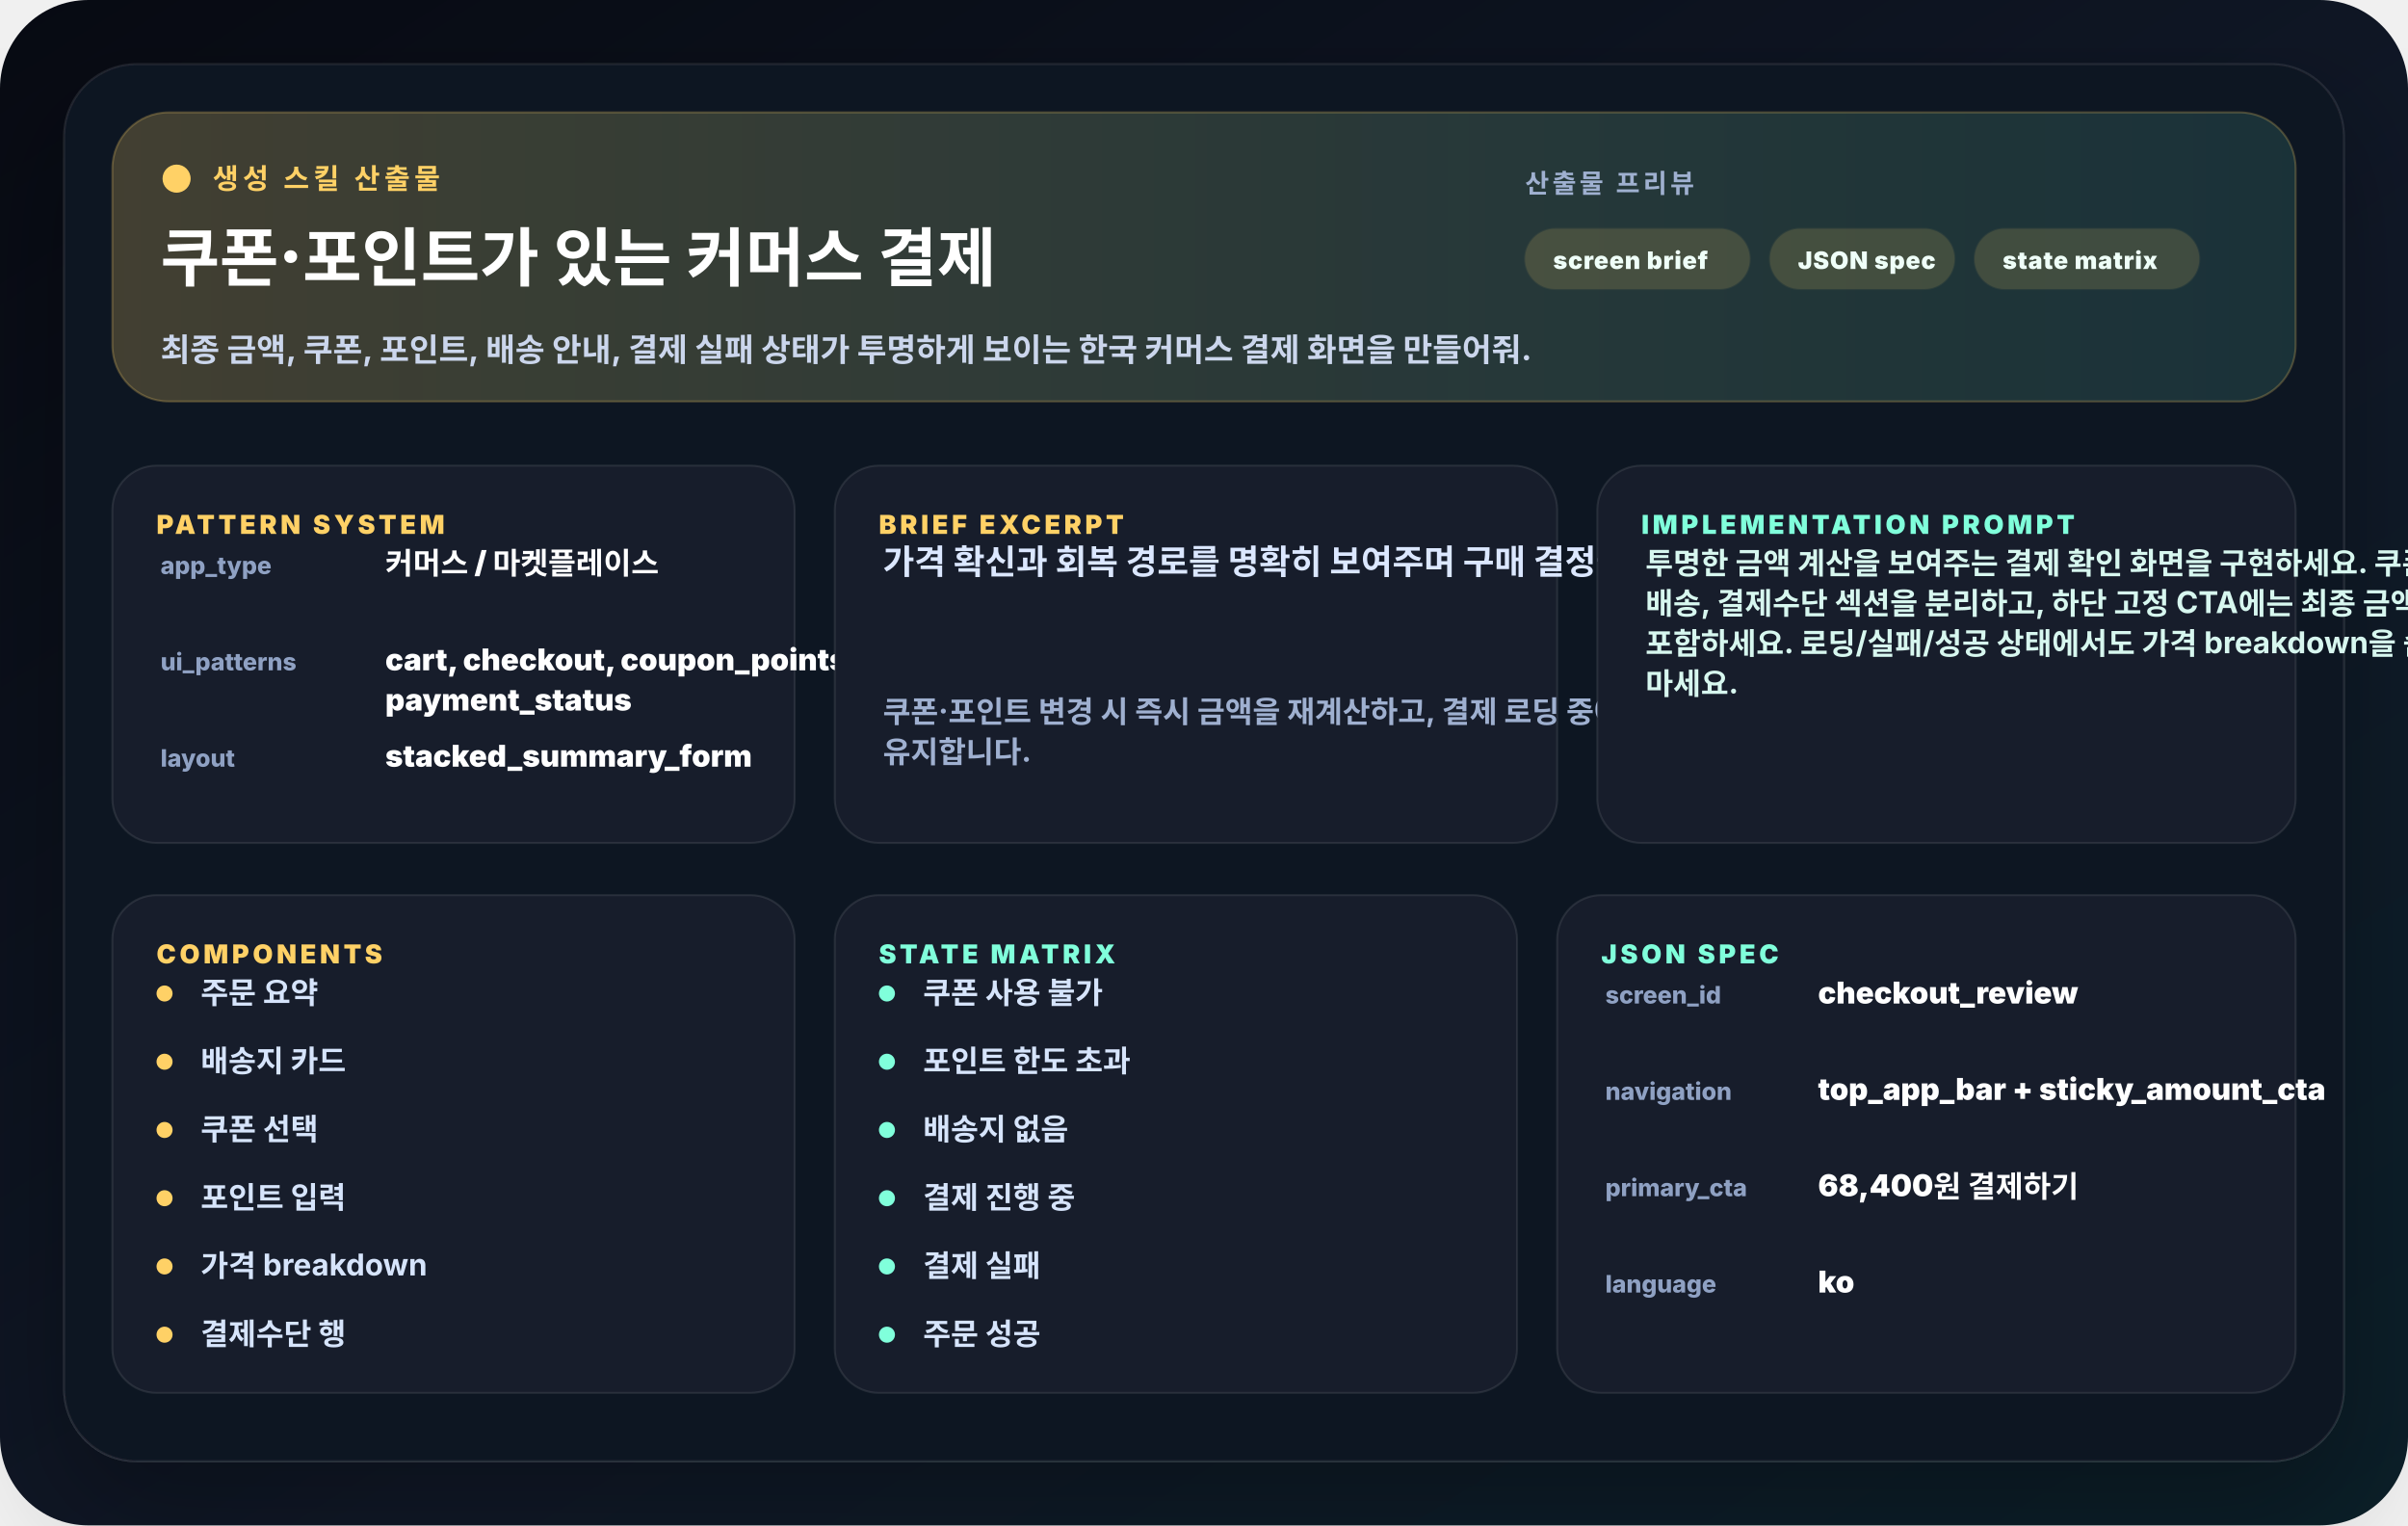
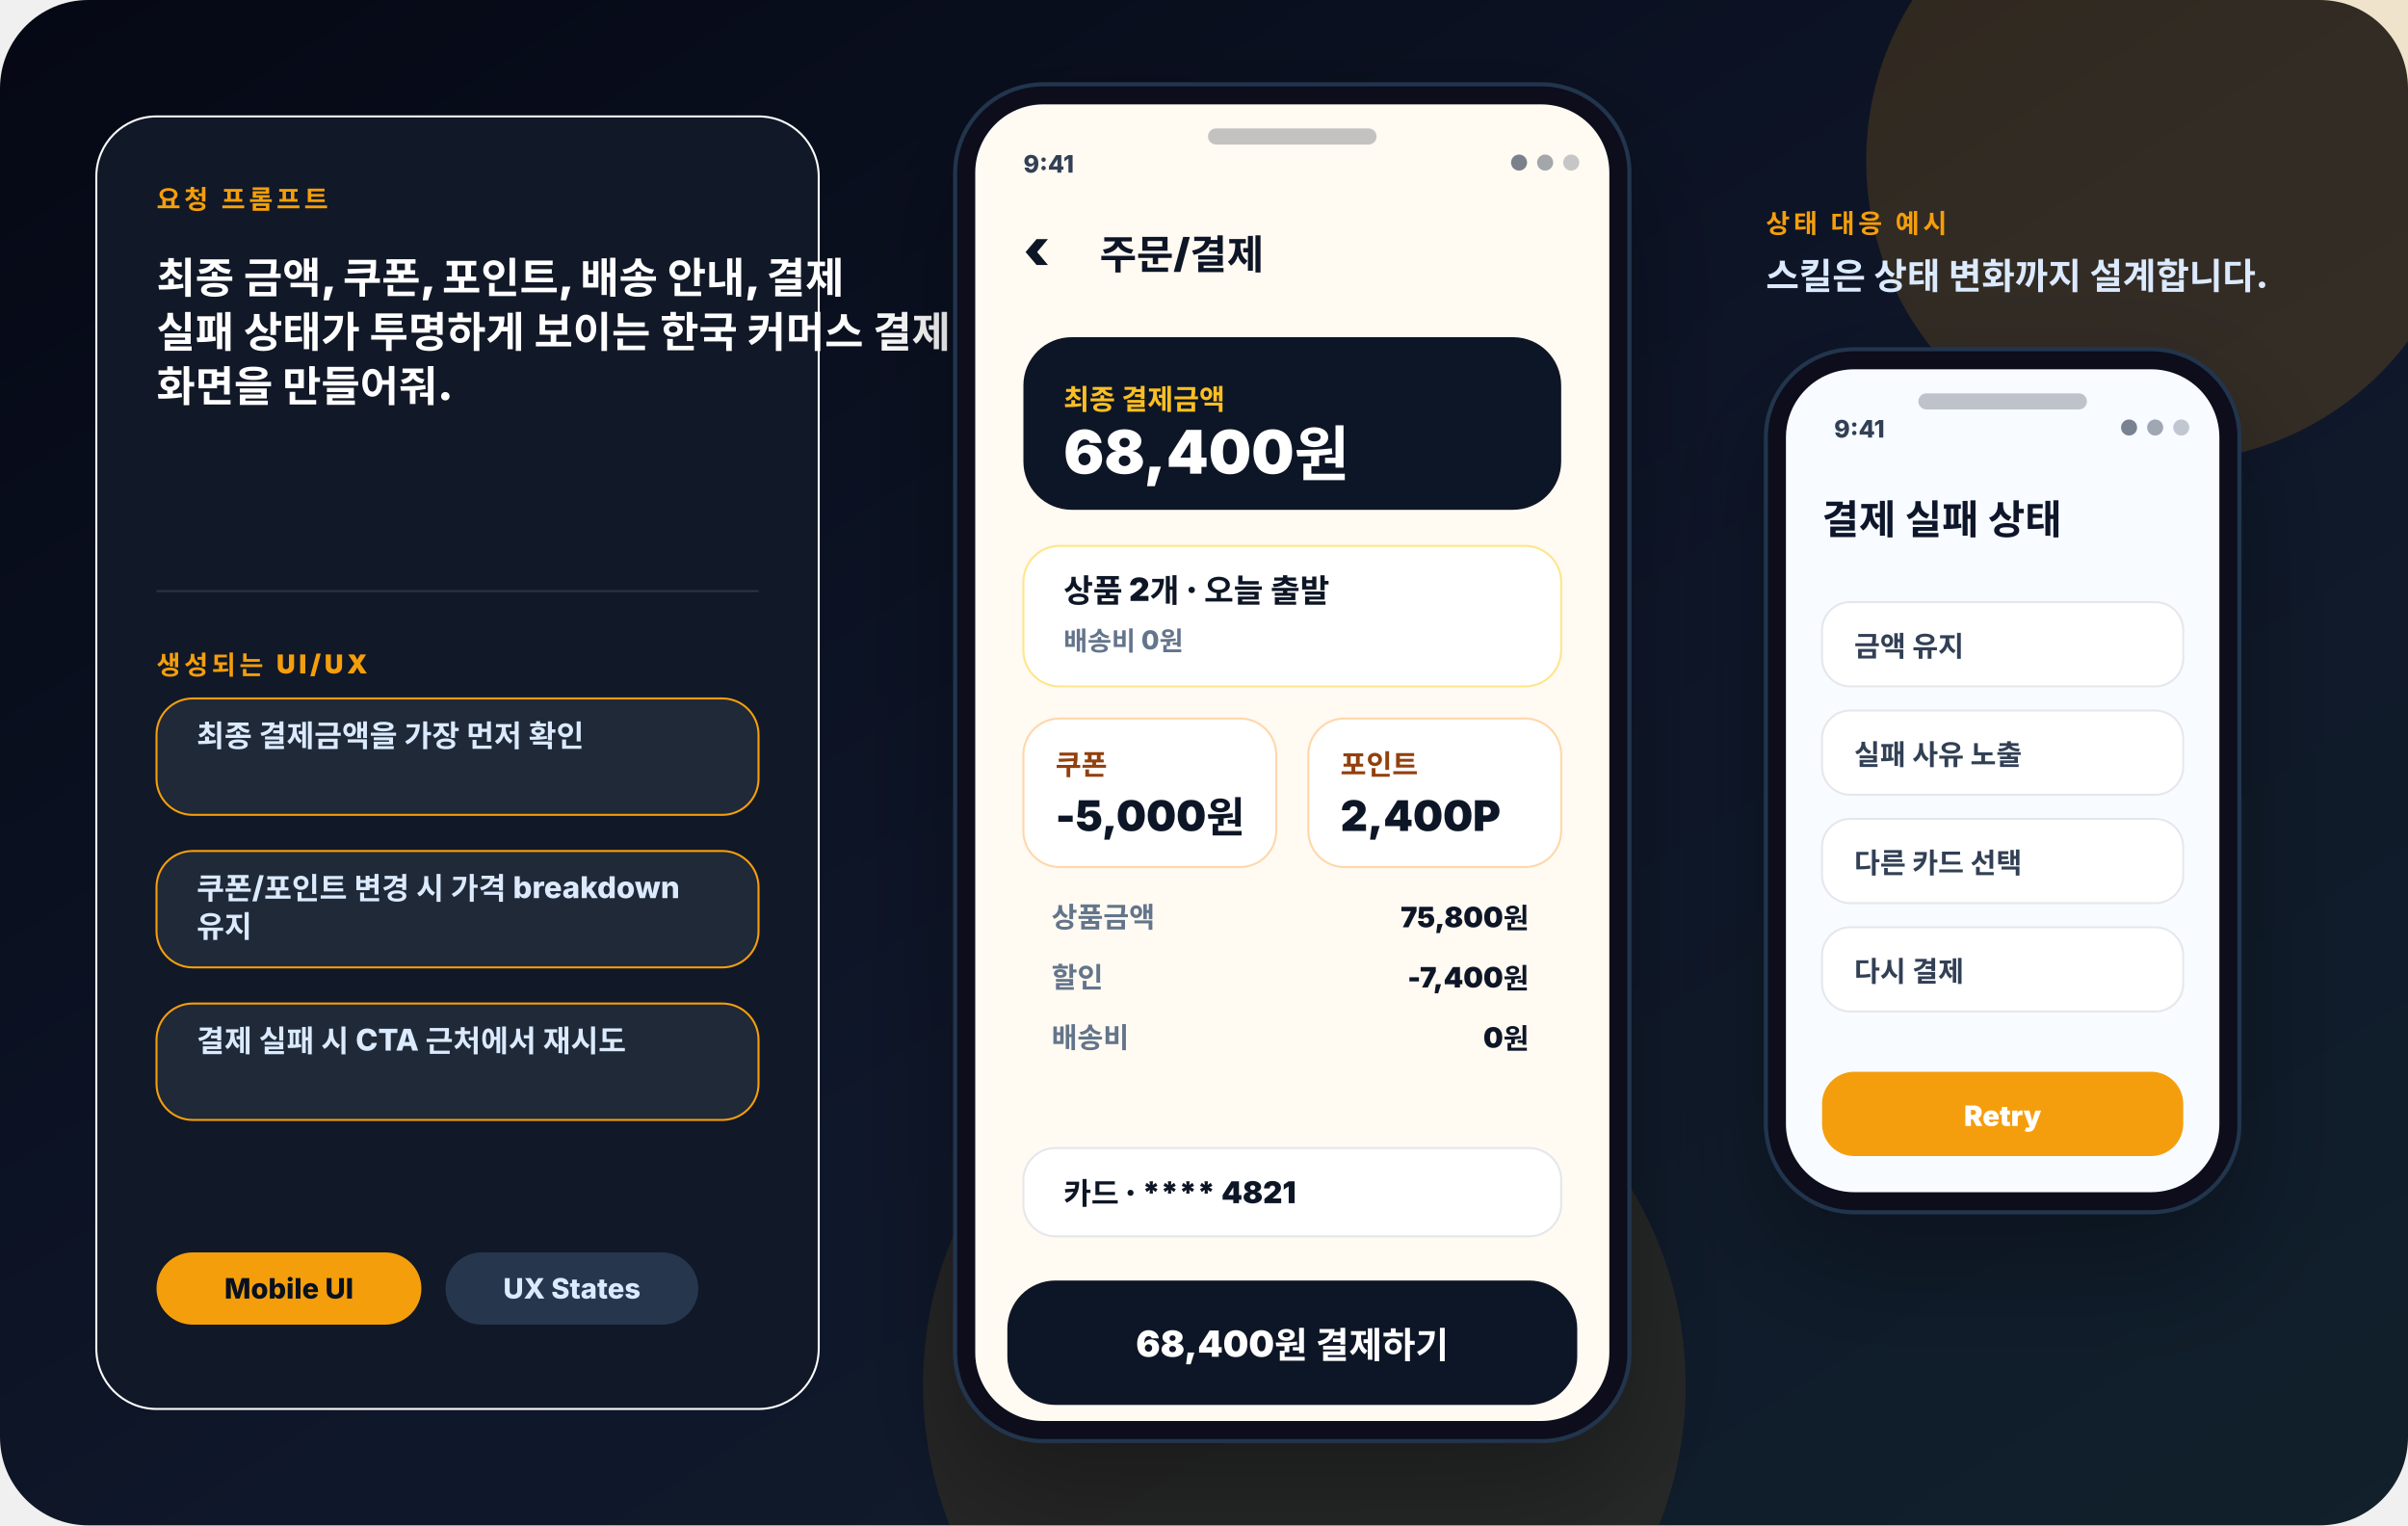
<svg xmlns="http://www.w3.org/2000/svg" width="1200" height="760" viewBox="0 0 1200 760" role="img" aria-labelledby="title desc">
  <defs>
    <linearGradient id="bg" x1="0" y1="0" x2="1" y2="1">
-       <stop offset="0" stop-color="#070a12" />
-       <stop offset=".58" stop-color="#101827" />
-       <stop offset="1" stop-color="#0b1f28" />
-     </linearGradient>
-     <linearGradient id="header" x1="0" y1="0" x2="1" y2="0">
-       <stop offset="0" stop-color="#ffd166" stop-opacity=".22" />
-       <stop offset="1" stop-color="#80ffdb" stop-opacity=".12" />
+       <stop offset="0" stop-color="#050814" />
+       <stop offset=".55" stop-color="#0f172a" />
+       <stop offset="1" stop-color="#11202b" />
    </linearGradient>
    <filter id="shadow" x="-20%" y="-20%" width="140%" height="140%">
-       <feDropShadow dx="0" dy="24" stdDeviation="28" flood-color="#000" flood-opacity=".30" />
+       <feDropShadow dx="0" dy="24" stdDeviation="28" flood-color="#000" flood-opacity=".32" />
    </filter>
-     <style>
-       text{font-family:-apple-system,BlinkMacSystemFont,'Pretendard','Noto Sans KR','Segoe UI',sans-serif}
-       .pulse{animation:pulse 2.8s ease-in-out infinite; transform-origin:center}
-       @keyframes pulse{0%,100%{opacity:.55}50%{opacity:1}}
-       @media (prefers-reduced-motion: reduce){.pulse{animation:none}}
-     </style>
+     <style>text{font-family:-apple-system,BlinkMacSystemFont,'Pretendard','Noto Sans KR','Segoe UI',sans-serif} .card{filter:url(#shadow)}</style>
  </defs>
  <rect width="1200" height="760" rx="44" fill="url(#bg)" />
-   <rect x="32" y="32" width="1136" height="696" rx="36" fill="#101622" stroke="#fff" stroke-opacity=".08" filter="url(#shadow)" />
-   <rect x="56" y="56" width="1088" height="144" rx="28" fill="url(#header)" stroke="#ffd166" stroke-opacity=".24" />
-   <circle class="pulse" cx="88" cy="89" r="7" fill="#ffd166" />
-   <text x="106" y="94" fill="#ffd166" font-size="14" font-weight="900" letter-spacing="2.1">생성 스킬 산출물</text>
-   <text x="80" y="140" fill="#fff" font-size="32" font-weight="900">쿠폰·포인트가 있는 커머스 결제</text>
-   <text x="80" y="180" fill="#cbd6ec" font-size="16" font-weight="650">최종 금액, 쿠폰, 포인트, 배송 안내, 결제 실패 상태가 투명하게 보이는 한국 커머스 결제 화면을 만들어줘.</text>
-   <text x="760" y="96" fill="#9fb0d0" font-size="13" font-weight="850" letter-spacing="1.6">산출물 프리뷰</text>
-   <rect x="760" y="114" width="112" height="30" rx="15" fill="#ffd166" opacity="0.16" stroke="#ffd166" stroke-opacity="0.38" />
-   <text x="774" y="134" fill="#effff8" font-size="12" font-weight="850" letter-spacing="0.4">screen brief</text>
-   <rect x="882" y="114" width="92" height="30" rx="15" fill="#ffd166" opacity="0.16" stroke="#ffd166" stroke-opacity="0.38" />
-   <text x="896" y="134" fill="#effff8" font-size="12" font-weight="850" letter-spacing="0.4">JSON spec</text>
-   <rect x="984" y="114" width="112" height="30" rx="15" fill="#ffd166" opacity="0.16" stroke="#ffd166" stroke-opacity="0.38" />
-   <text x="998" y="134" fill="#effff8" font-size="12" font-weight="850" letter-spacing="0.4">state matrix</text>
-   <g class="panel">
-     <rect x="56" y="232" width="340" height="188" rx="22" fill="#171d2b" stroke="#ffffff" stroke-opacity="0.09" />
-     <text x="78" y="266" fill="#ffd166" font-size="13" font-weight="900" letter-spacing="1.8">PATTERN SYSTEM</text>
-     <text x="80" y="286" fill="#8fa1c3" font-size="12" font-weight="800">app_type</text>
-     <text x="192" y="286" fill="#ffffff" font-size="15" font-weight="850">커머스 / 마켓플레이스</text>
-     <text x="80" y="334" fill="#8fa1c3" font-size="12" font-weight="800">ui_patterns</text>
-     <text x="192" y="334" fill="#ffffff" font-size="15" font-weight="850">cart, checkout, coupon_points,</text>
-     <text x="192" y="354" fill="#ffffff" font-size="15" font-weight="850">payment_status</text>
-     <text x="80" y="382" fill="#8fa1c3" font-size="12" font-weight="800">layout</text>
-     <text x="192" y="382" fill="#ffffff" font-size="15" font-weight="850">stacked_summary_form</text>
+   <circle cx="1080" cy="80" r="150" fill="#f59e0b" opacity=".16" />
+   <circle cx="650" cy="690" r="190" fill="#f59e0b" opacity=".10" />
+   <rect x="48" y="58" width="360" height="644" rx="30" fill="#111827" stroke="#ffffff" stroke-width="1" />
+   <text x="78" y="104" fill="#f59e0b" font-size="13" font-weight="900" letter-spacing="1.8">요청 프롬프트</text>
+   <text x="78" y="146" fill="#ffffff" font-size="21" font-weight="850">최종 금액, 쿠폰, 포인트, 배송 안내, 결제</text>
+   <text x="78" y="173" fill="#ffffff" font-size="21" font-weight="850">실패 상태가 투명하게 보이는 한국 커머스 결제</text>
+   <text x="78" y="200" fill="#ffffff" font-size="21" font-weight="850">화면을 만들어줘.</text>
+   <rect x="78" y="294" width="300" height="1" rx="0" fill="#ffffff" opacity="0.12" />
+   <text x="78" y="336" fill="#f59e0b" font-size="13" font-weight="900" letter-spacing="1.8">생성되는 UI/UX</text>
+   <rect x="78" y="348" width="300" height="58" rx="18" fill="#1f2937" stroke="#f59e0b" stroke-width="1" />
+   <text x="98" y="372" fill="#dbeafe" font-size="15" font-weight="760">최종 결제금액을 가장 먼저 확인</text>
+   <rect x="78" y="424" width="300" height="58" rx="18" fill="#1f2937" stroke="#f59e0b" stroke-width="1" />
+   <text x="98" y="448" fill="#dbeafe" font-size="15" font-weight="760">쿠폰/포인트 변경 시 가격 breakdown</text>
+   <text x="98" y="467" fill="#dbeafe" font-size="15" font-weight="760">유지</text>
+   <rect x="78" y="500" width="300" height="58" rx="18" fill="#1f2937" stroke="#f59e0b" stroke-width="1" />
+   <text x="98" y="524" fill="#dbeafe" font-size="15" font-weight="760">결제 실패 시 CTA 근처에서 재시도</text>
+   <rect x="78" y="624" width="132" height="36" rx="18.0" fill="#f59e0b" />
+   <text x="144.0" y="647.0" fill="#07111f" font-size="14" font-weight="800" text-anchor="middle">Mobile UI</text>
+   <rect x="222" y="624" width="126" height="36" rx="18.0" fill="#26364d" />
+   <text x="285.0" y="647.0" fill="#dbeafe" font-size="14" font-weight="800" text-anchor="middle">UX States</text>
+   <g class="card">
+     <rect x="476" y="42" width="336" height="676" rx="44" fill="#07111f" stroke="#24364d" stroke-width="2" />
+     <rect x="486" y="52" width="316" height="656" rx="34" fill="#fffaf2" />
+     <rect x="602.0" y="64" width="84" height="8" rx="4" fill="#0f1d2e" opacity="0.25" />
+     <text x="510" y="86" fill="#334155" font-size="12" font-weight="800">9:41</text>
+     <circle cx="757" cy="81" r="4" fill="#334155" opacity=".65" />
+     <circle cx="770" cy="81" r="4" fill="#334155" opacity=".45" />
+     <circle cx="783" cy="81" r="4" fill="#334155" opacity=".28" />
+     <text x="510" y="134" fill="#111827" font-size="28" font-weight="900">‹</text>
+     <text x="548" y="134" fill="#111827" font-size="20" font-weight="900">주문/결제</text>
+     <rect x="510" y="168" width="268" height="86" rx="24" fill="#111827" />
+     <text x="530" y="204" fill="#fbbf24" font-size="14" font-weight="800">최종 결제금액</text>
+     <text x="530" y="236" fill="#ffffff" font-size="30" font-weight="900">68,400원</text>
+     <rect x="510" y="272" width="268" height="70" rx="18" fill="#ffffff" stroke="#fde68a" stroke-width="1" />
+     <text x="530" y="300" fill="#111827" font-size="16" font-weight="900">상품 2개 · 오늘 출발</text>
+     <text x="530" y="324" fill="#64748b" font-size="13" font-weight="800">배송비 0원</text>
+     <rect x="510" y="358" width="126" height="74" rx="18" fill="#ffffff" stroke="#fed7aa" stroke-width="1" />
+     <text x="526" y="386" fill="#92400e" font-size="14" font-weight="900">쿠폰</text>
+     <text x="526" y="414" fill="#111827" font-size="21" font-weight="900">-5,000원</text>
+     <rect x="652" y="358" width="126" height="74" rx="18" fill="#ffffff" stroke="#fed7aa" stroke-width="1" />
+     <text x="668" y="386" fill="#92400e" font-size="14" font-weight="900">포인트</text>
+     <text x="668" y="414" fill="#111827" font-size="21" font-weight="900">2,400P</text>
+     <text x="524" y="462" fill="#64748b" font-size="14" font-weight="760">상품금액</text>
+     <text x="762" y="462" fill="#111827" font-size="14" font-weight="900" text-anchor="end">75,800원</text>
+     <text x="524" y="492" fill="#64748b" font-size="14" font-weight="760">할인</text>
+     <text x="762" y="492" fill="#111827" font-size="14" font-weight="900" text-anchor="end">-7,400원</text>
+     <text x="524" y="522" fill="#64748b" font-size="14" font-weight="760">배송비</text>
+     <text x="762" y="522" fill="#111827" font-size="14" font-weight="900" text-anchor="end">0원</text>
+     <rect x="510" y="572" width="268" height="44" rx="16" fill="#ffffff" stroke="#e5e7eb" stroke-width="1" />
+     <text x="530" y="600" fill="#111827" font-size="15" font-weight="850">카드 · **** 4821</text>
+     <rect x="502" y="638" width="284" height="62" rx="24" fill="#111827" />
+     <text x="644" y="676" fill="#ffffff" font-size="18" font-weight="900" text-anchor="middle">68,400원 결제하기</text>
  </g>
-   <g class="panel">
-     <rect x="416" y="232" width="360" height="188" rx="22" fill="#171d2b" stroke="#ffffff" stroke-opacity="0.09" />
-     <text x="438" y="266" fill="#ffd166" font-size="13" font-weight="900" letter-spacing="1.8">BRIEF EXCERPT</text>
-     <text x="440" y="286" fill="#dbe7ff" font-size="17" font-weight="700">가격 확신과 회복 경로를 명확히 보여주며 구매 결정을 돕습니다.</text>
-     <text x="440" y="360" fill="#9fb0d0" font-size="15" font-weight="650">쿠폰·포인트 변경 시 즉시 금액을 재계산하고, 결제 로딩 중에는 중복 탭을 막되 맥락은</text>
-     <text x="440" y="380" fill="#9fb0d0" font-size="15" font-weight="650">유지합니다.</text>
+   <g class="card">
+     <rect x="880" y="174" width="236" height="430" rx="44" fill="#07111f" stroke="#24364d" stroke-width="2" />
+     <rect x="890" y="184" width="216" height="410" rx="34" fill="#f8fbff" />
+     <rect x="956.0" y="196" width="84" height="8" rx="4" fill="#0f1d2e" opacity="0.25" />
+     <text x="914" y="218" fill="#334155" font-size="12" font-weight="800">9:41</text>
+     <circle cx="1061" cy="213" r="4" fill="#334155" opacity=".65" />
+     <circle cx="1074" cy="213" r="4" fill="#334155" opacity=".45" />
+     <circle cx="1087" cy="213" r="4" fill="#334155" opacity=".28" />
+     <text x="908" y="266" fill="#0f172a" font-size="20" font-weight="900">결제 실패 상태</text>
+     <rect x="908" y="300" width="180" height="42" rx="14" fill="#ffffff" stroke="#e5e7eb" stroke-width="1" />
+     <text x="924" y="327" fill="#334155" font-size="14" font-weight="760">금액 유지</text>
+     <rect x="908" y="354" width="180" height="42" rx="14" fill="#ffffff" stroke="#e5e7eb" stroke-width="1" />
+     <text x="924" y="381" fill="#334155" font-size="14" font-weight="760">실패 사유 노출</text>
+     <rect x="908" y="408" width="180" height="42" rx="14" fill="#ffffff" stroke="#e5e7eb" stroke-width="1" />
+     <text x="924" y="435" fill="#334155" font-size="14" font-weight="760">다른 카드 선택</text>
+     <rect x="908" y="462" width="180" height="42" rx="14" fill="#ffffff" stroke="#e5e7eb" stroke-width="1" />
+     <text x="924" y="489" fill="#334155" font-size="14" font-weight="760">다시 결제</text>
+     <rect x="908" y="534" width="180" height="42" rx="16" fill="#f59e0b" />
+     <text x="998" y="561" fill="#ffffff" font-size="14" font-weight="900" text-anchor="middle">Retry</text>
  </g>
-   <g class="panel">
-     <rect x="796" y="232" width="348" height="188" rx="22" fill="#171d2b" stroke="#ffffff" stroke-opacity="0.09" />
-     <text x="818" y="266" fill="#80ffdb" font-size="13" font-weight="900" letter-spacing="1.8">IMPLEMENTATION PROMPT</text>
-     <text x="820" y="286" fill="#d7f7ef" font-size="15" font-weight="700">투명한 금액 계산을 보여주는 결제 확인 화면을 구현하세요. 쿠폰, 포인트,</text>
-     <text x="820" y="306" fill="#d7f7ef" font-size="15" font-weight="700">배송, 결제수단 섹션을 분리하고, 하단 고정 CTA에는 최종 금액을</text>
-     <text x="820" y="326" fill="#d7f7ef" font-size="15" font-weight="700">포함하세요. 로딩/실패/성공 상태에서도 가격 breakdown을 숨기지</text>
-     <text x="820" y="346" fill="#d7f7ef" font-size="15" font-weight="700">마세요.</text>
-   </g>
-   <g class="panel">
-     <rect x="56" y="446" width="340" height="248" rx="22" fill="#171d2b" stroke="#ffffff" stroke-opacity="0.09" />
-     <text x="78" y="480" fill="#ffd166" font-size="13" font-weight="900" letter-spacing="1.8">COMPONENTS</text>
-     <circle cx="82" cy="495" r="4" fill="#ffd166" />
-     <text x="100" y="500" fill="#d6e4fb" font-size="15" font-weight="650">주문 요약</text>
-     <circle cx="82" cy="529" r="4" fill="#ffd166" />
-     <text x="100" y="534" fill="#d6e4fb" font-size="15" font-weight="650">배송지 카드</text>
-     <circle cx="82" cy="563" r="4" fill="#ffd166" />
-     <text x="100" y="568" fill="#d6e4fb" font-size="15" font-weight="650">쿠폰 선택</text>
-     <circle cx="82" cy="597" r="4" fill="#ffd166" />
-     <text x="100" y="602" fill="#d6e4fb" font-size="15" font-weight="650">포인트 입력</text>
-     <circle cx="82" cy="631" r="4" fill="#ffd166" />
-     <text x="100" y="636" fill="#d6e4fb" font-size="15" font-weight="650">가격 breakdown</text>
-     <circle cx="82" cy="665" r="4" fill="#ffd166" />
-     <text x="100" y="670" fill="#d6e4fb" font-size="15" font-weight="650">결제수단 행</text>
-   </g>
-   <g class="panel">
-     <rect x="416" y="446" width="340" height="248" rx="22" fill="#171d2b" stroke="#ffffff" stroke-opacity="0.09" />
-     <text x="438" y="480" fill="#80ffdb" font-size="13" font-weight="900" letter-spacing="1.8">STATE MATRIX</text>
-     <circle cx="442" cy="495" r="4" fill="#80ffdb" />
-     <text x="460" y="500" fill="#d6e4fb" font-size="15" font-weight="650">쿠폰 사용 불가</text>
-     <circle cx="442" cy="529" r="4" fill="#80ffdb" />
-     <text x="460" y="534" fill="#d6e4fb" font-size="15" font-weight="650">포인트 한도 초과</text>
-     <circle cx="442" cy="563" r="4" fill="#80ffdb" />
-     <text x="460" y="568" fill="#d6e4fb" font-size="15" font-weight="650">배송지 없음</text>
-     <circle cx="442" cy="597" r="4" fill="#80ffdb" />
-     <text x="460" y="602" fill="#d6e4fb" font-size="15" font-weight="650">결제 진행 중</text>
-     <circle cx="442" cy="631" r="4" fill="#80ffdb" />
-     <text x="460" y="636" fill="#d6e4fb" font-size="15" font-weight="650">결제 실패</text>
-     <circle cx="442" cy="665" r="4" fill="#80ffdb" />
-     <text x="460" y="670" fill="#d6e4fb" font-size="15" font-weight="650">주문 성공</text>
-   </g>
-   <g class="panel">
-     <rect x="776" y="446" width="368" height="248" rx="22" fill="#171d2b" stroke="#ffffff" stroke-opacity="0.09" />
-     <text x="798" y="480" fill="#80ffdb" font-size="13" font-weight="900" letter-spacing="1.8">JSON SPEC</text>
-     <text x="800" y="500" fill="#8fa1c3" font-size="12" font-weight="800">screen_id</text>
-     <text x="906" y="500" fill="#ffffff" font-size="15" font-weight="850">checkout_review</text>
-     <text x="800" y="548" fill="#8fa1c3" font-size="12" font-weight="800">navigation</text>
-     <text x="906" y="548" fill="#ffffff" font-size="15" font-weight="850">top_app_bar + sticky_amount_cta</text>
-     <text x="800" y="596" fill="#8fa1c3" font-size="12" font-weight="800">primary_cta</text>
-     <text x="906" y="596" fill="#ffffff" font-size="15" font-weight="850">68,400원 결제하기</text>
-     <text x="800" y="644" fill="#8fa1c3" font-size="12" font-weight="800">language</text>
-     <text x="906" y="644" fill="#ffffff" font-size="15" font-weight="850">ko</text>
-   </g>
+   <text x="880" y="116" fill="#f59e0b" font-size="13" font-weight="900" letter-spacing="1.8">상태 대응 예시</text>
+   <text x="880" y="144" fill="#dbeafe" font-size="18" font-weight="800">스킬은 상태 변화까지 설계합니다.</text>
</svg>
